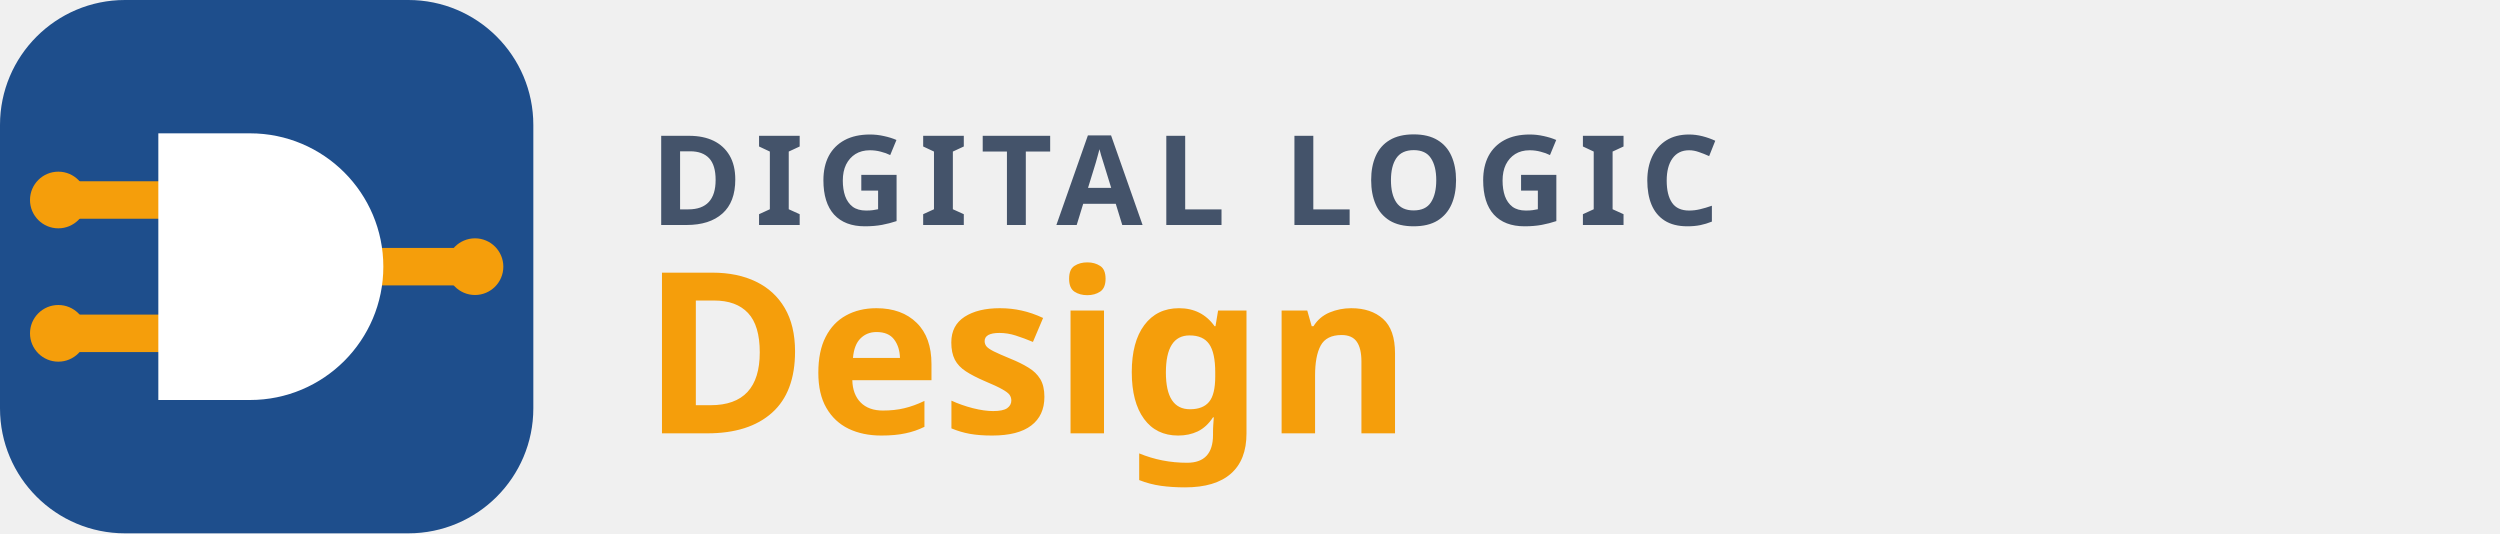
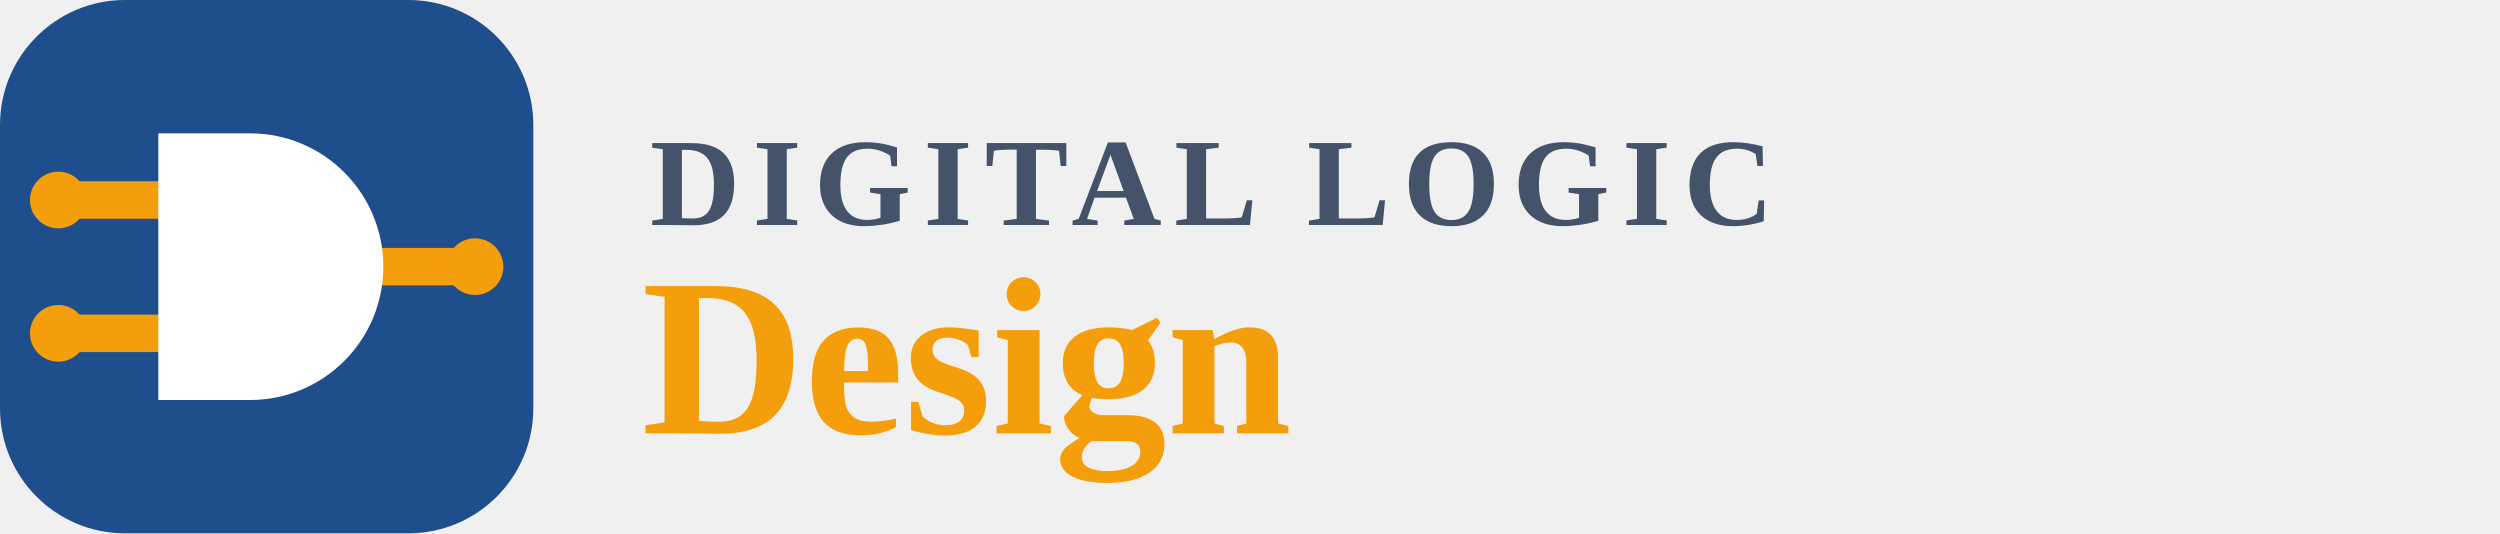
<svg xmlns="http://www.w3.org/2000/svg" viewBox="0 0 300 64" role="img" aria-label="Digital Logic Design logo">
  <g>
    <rect x="0" y="0" width="64" height="64" rx="15" fill="#1E4E8C" />
    <line x1="7" y1="24" x2="19" y2="24" stroke="#F59E0B" stroke-width="4.5" stroke-linecap="round" />
    <line x1="7" y1="40" x2="19" y2="40" stroke="#F59E0B" stroke-width="4.5" stroke-linecap="round" />
    <line x1="45" y1="32" x2="57" y2="32" stroke="#F59E0B" stroke-width="4.5" stroke-linecap="round" />
    <circle cx="7" cy="24" r="3.4" fill="#F59E0B" />
    <circle cx="7" cy="40" r="3.4" fill="#F59E0B" />
    <circle cx="57" cy="32" r="3.4" fill="#F59E0B" />
    <path d="M19,16 H30 A16,16 0 0 1 30,48 H19 Z" fill="#FFFFFF" />
  </g>
-   <text x="78" y="27" font-family="'Bricolage Grotesque',system-ui,sans-serif" font-weight="700" font-size="15" letter-spacing="1.5" fill="#44536A">DIGITAL LOGIC</text>
-   <text x="77" y="52" font-family="'Bricolage Grotesque',system-ui,sans-serif" font-weight="800" font-size="27" fill="#F59E0B">Design</text>
+   <text x="78" y="27" font-family="Georgia,'Times New Roman',serif" font-weight="700" font-size="15" letter-spacing="1.5" fill="#44536A">DIGITAL LOGIC</text>
+   <text x="77" y="52" font-family="Georgia,'Times New Roman',serif" font-weight="800" font-size="27" fill="#F59E0B">Design</text>
</svg>
